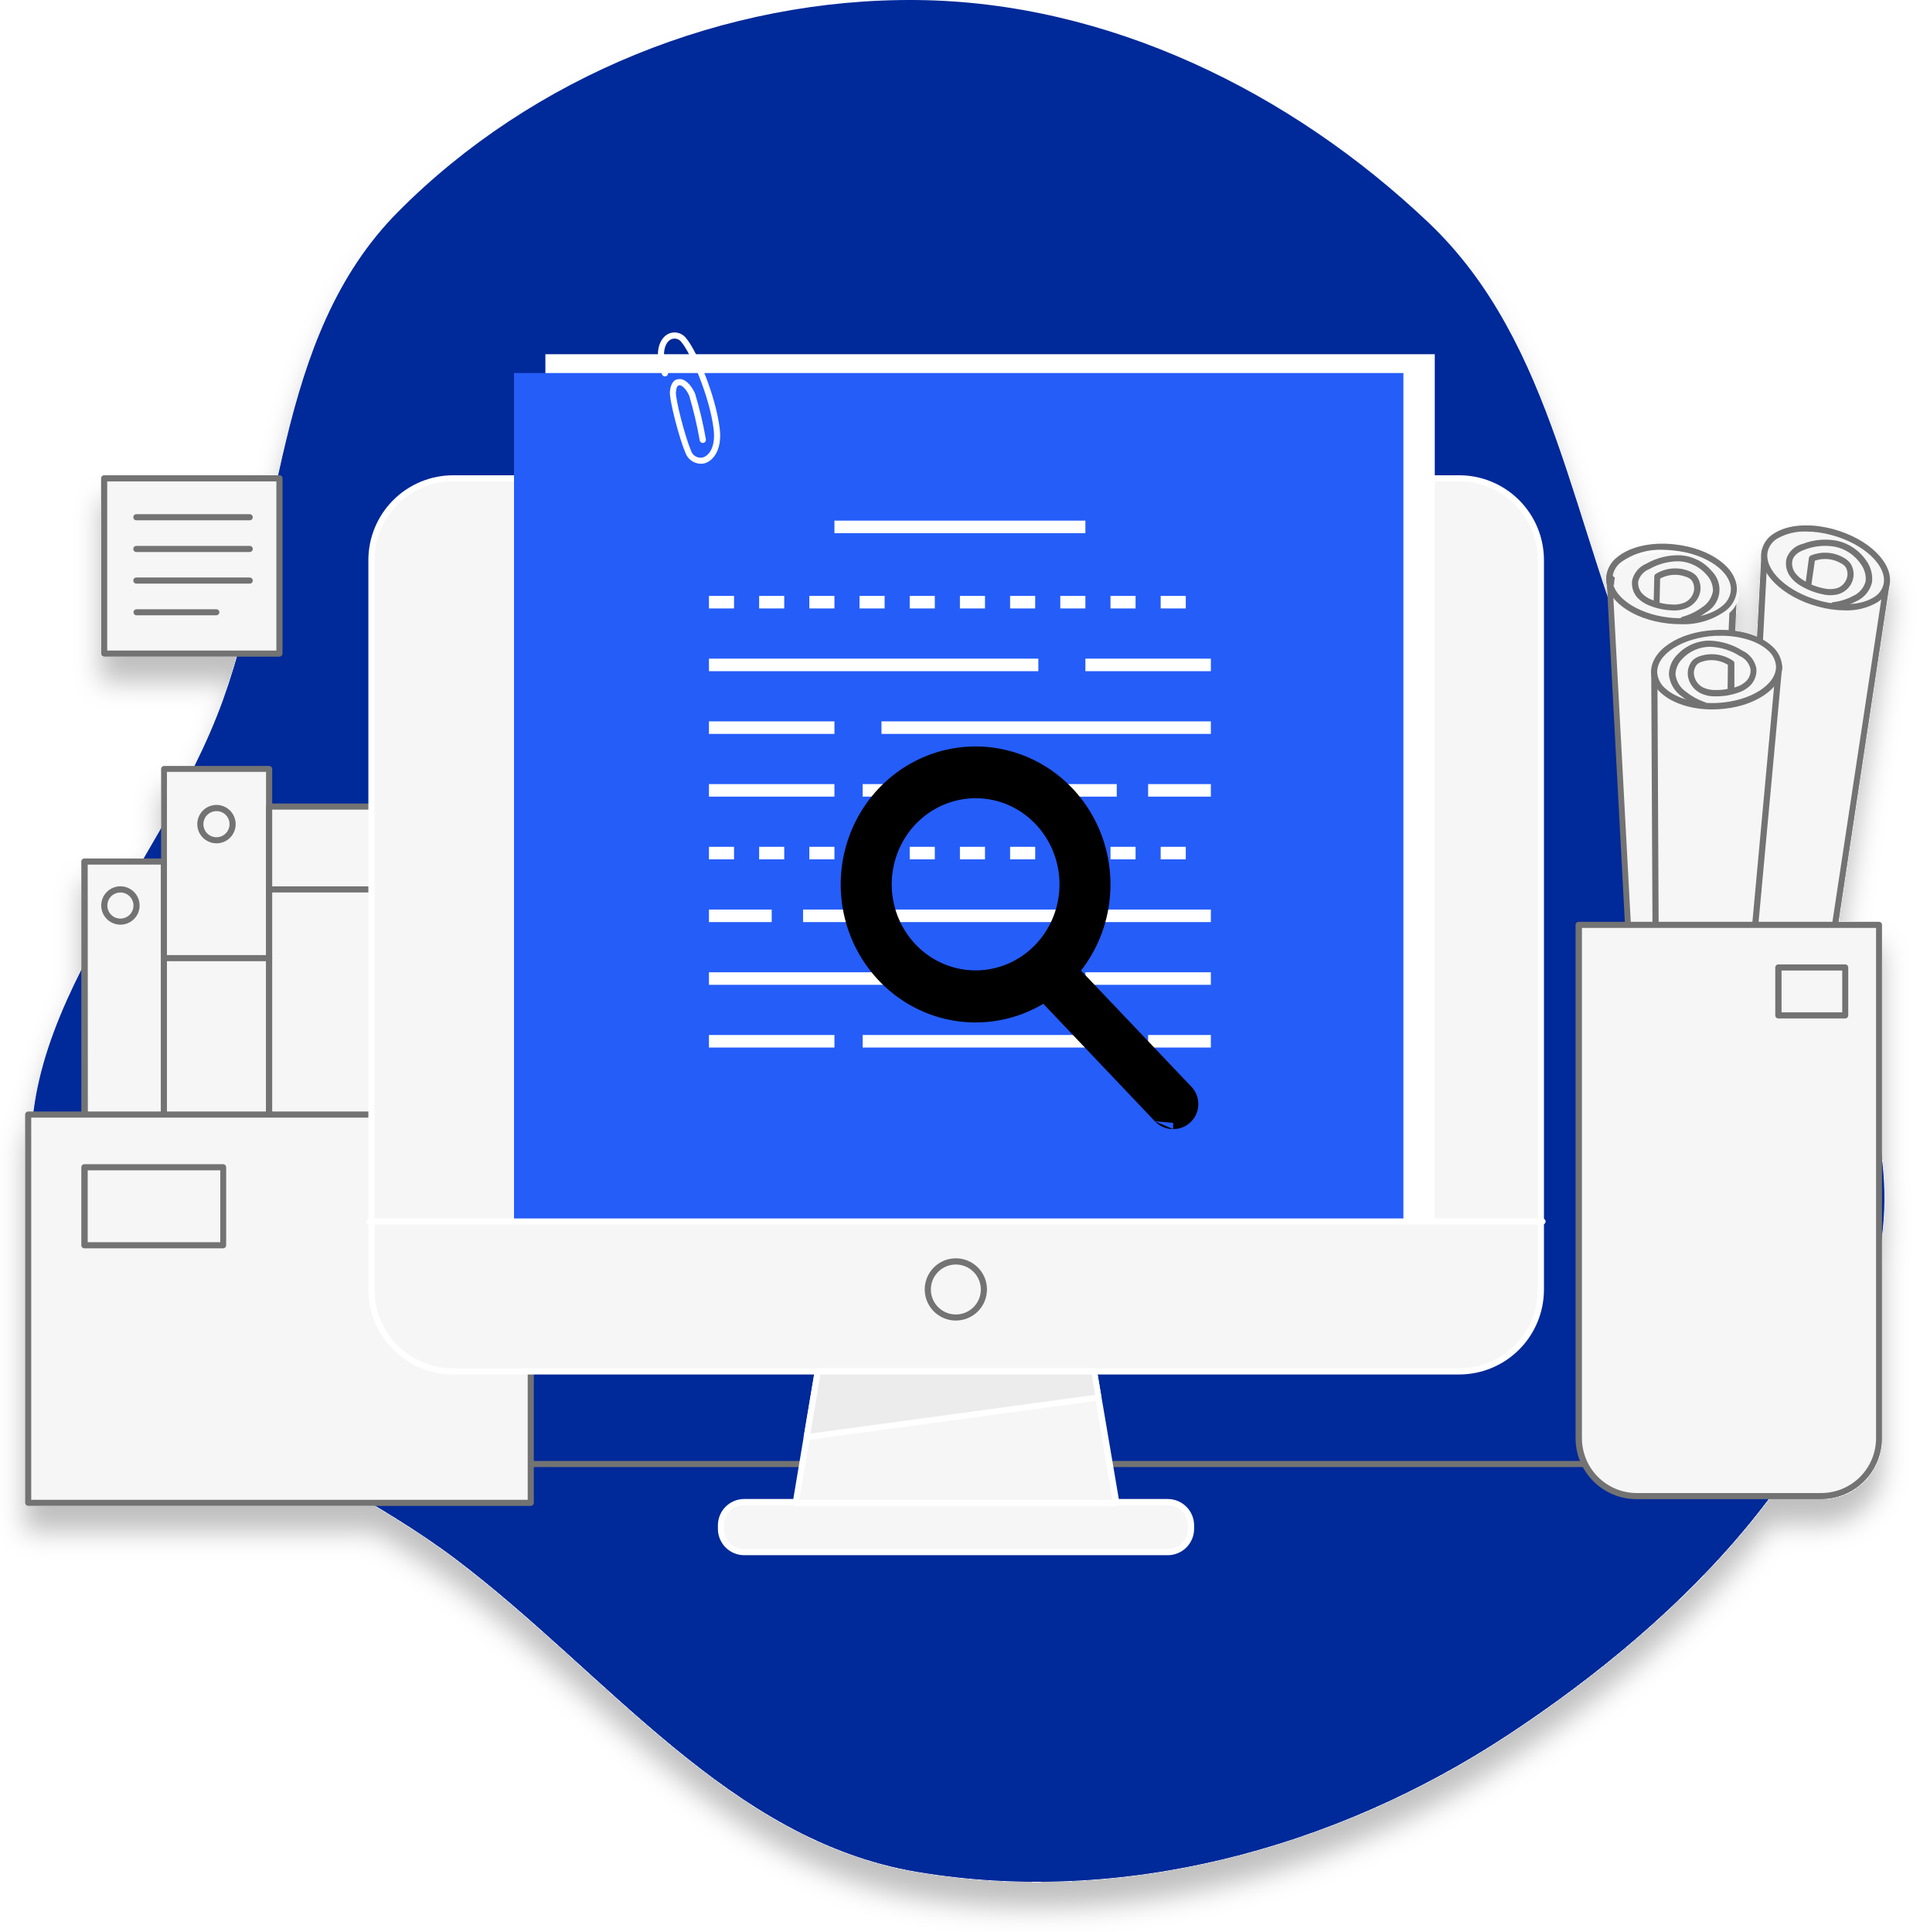
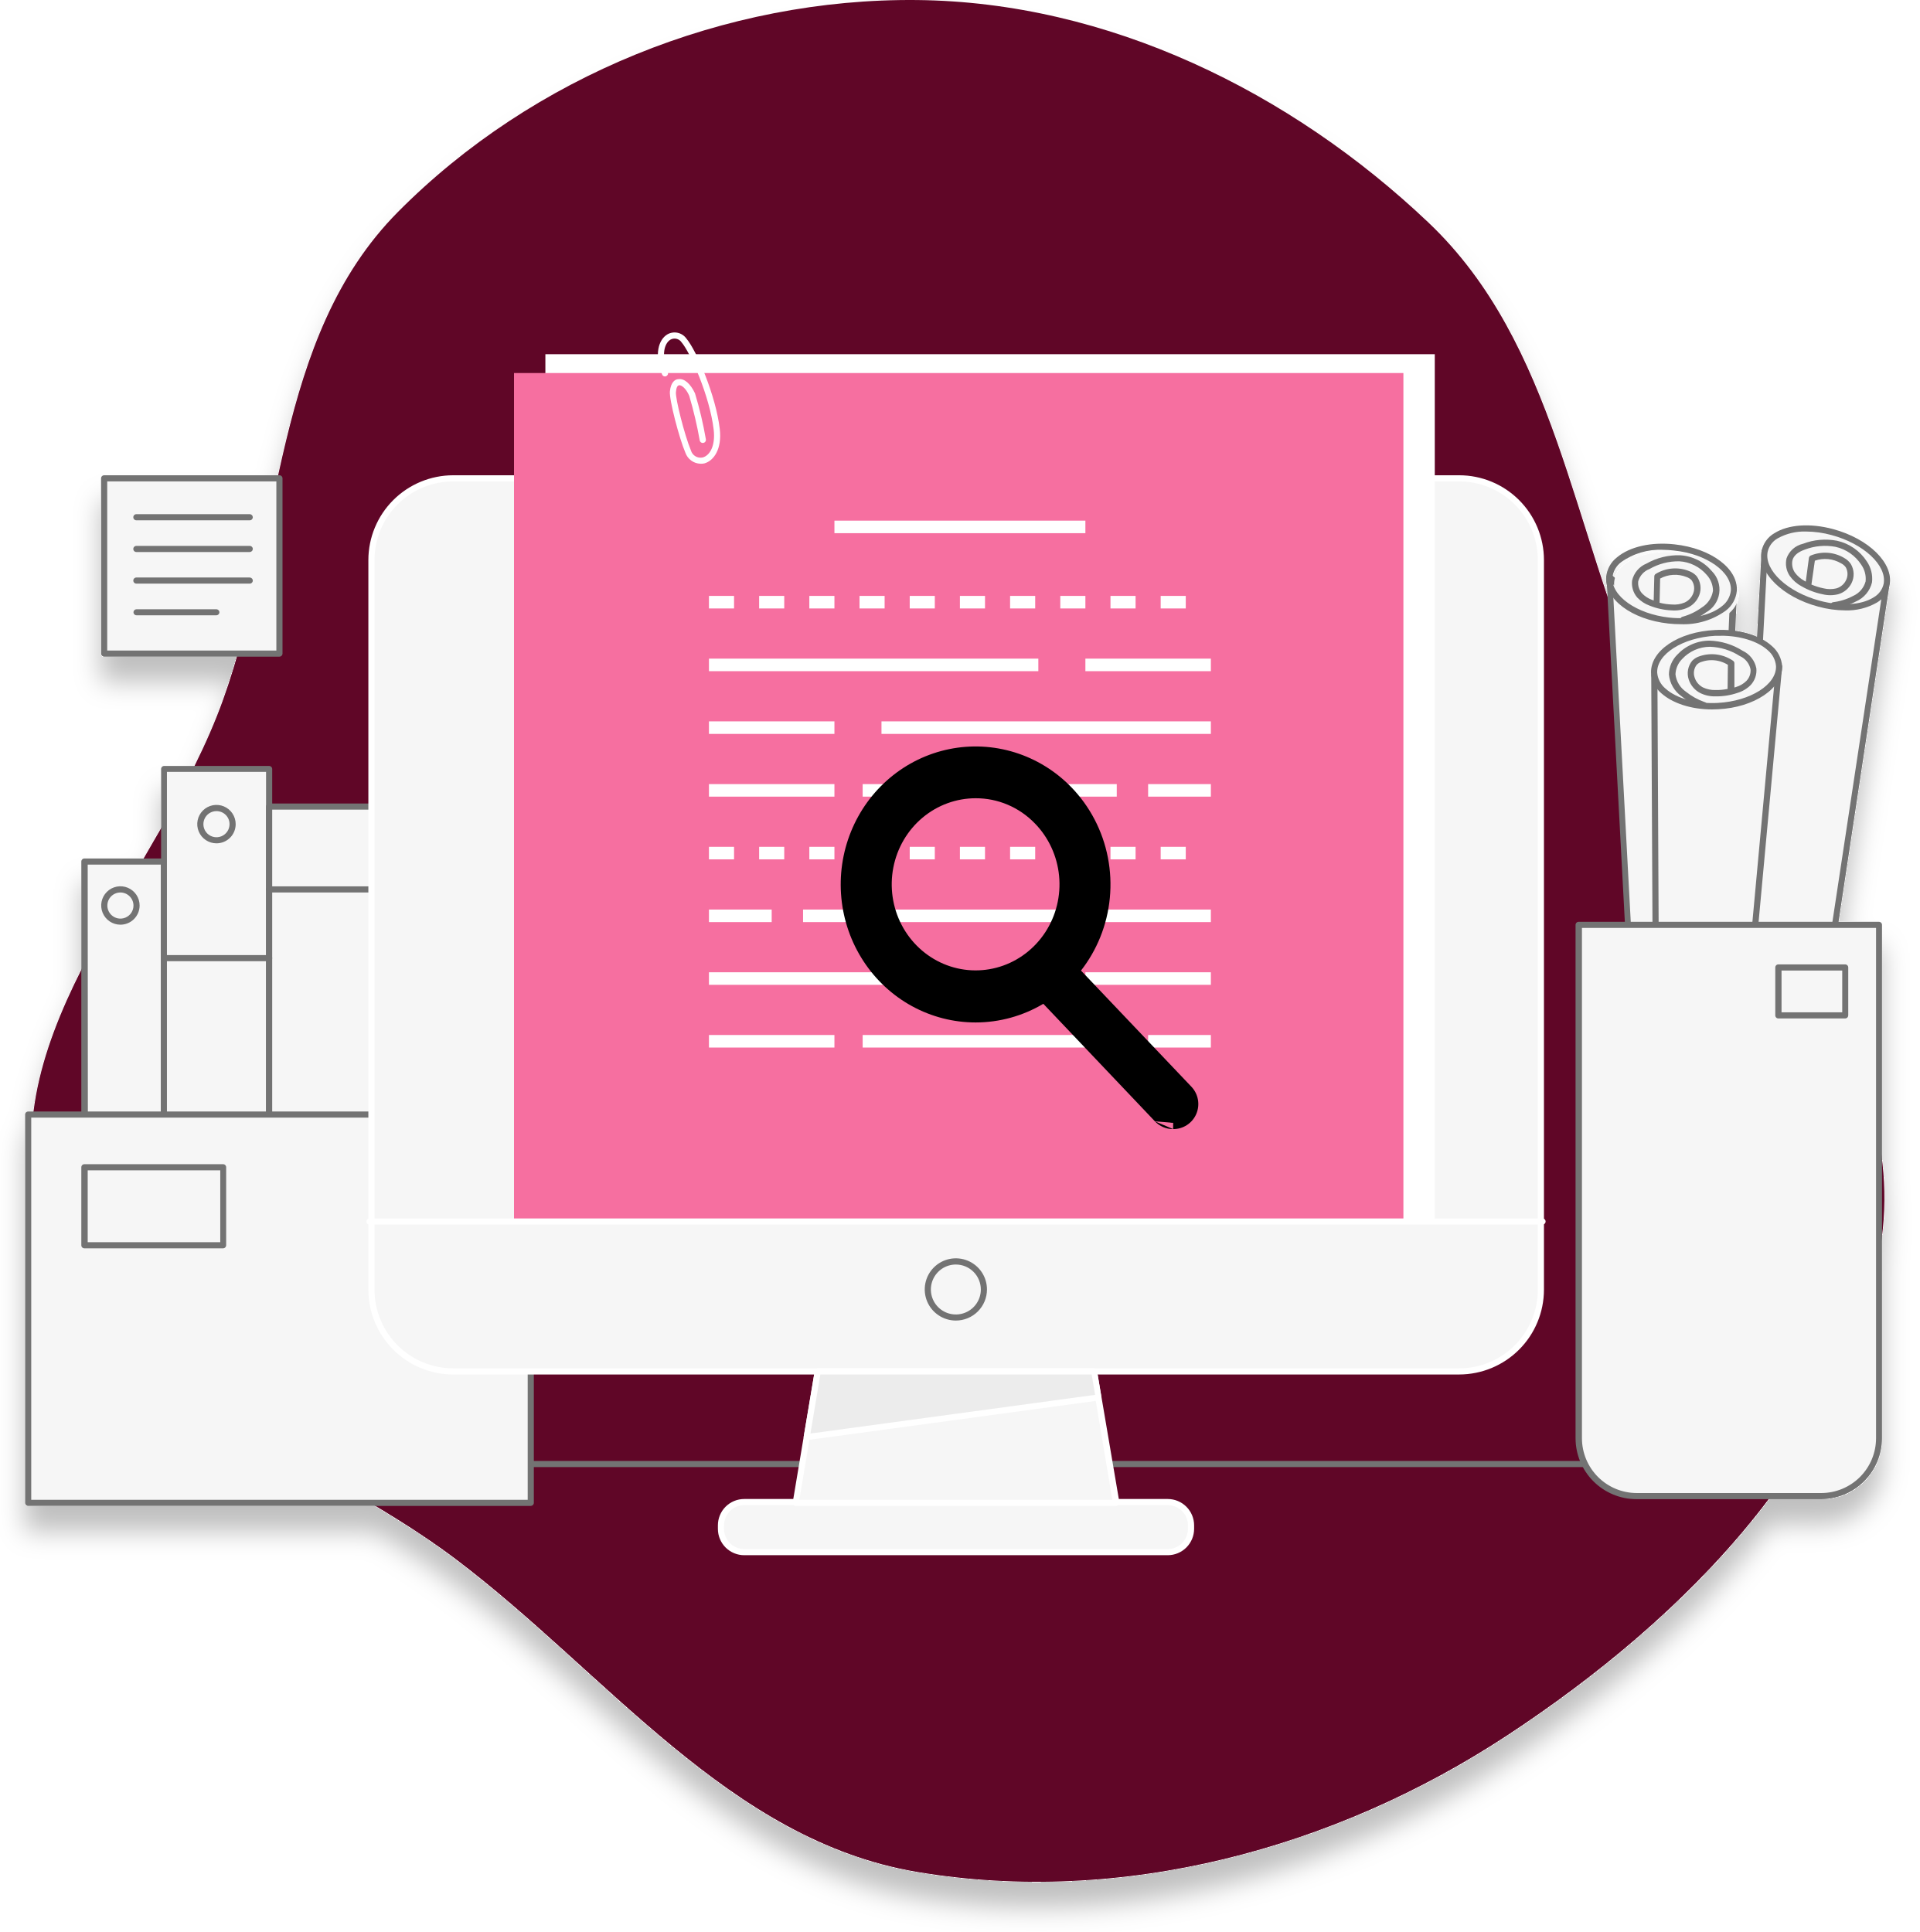
<svg xmlns="http://www.w3.org/2000/svg" width="306" height="308" viewBox="0 0 306 308" fill="none">
  <rect width="306" height="308" fill="#CACACA" />
  <g id="Illustration">
    <rect width="2438" height="5632" transform="translate(-497 -3876)" fill="white" />
    <g id="Frame 888">
      <g id="Frame 880">
        <rect x="-12.5" y="-363.5" width="331" height="995" stroke="#ECECEC" />
        <g id="search-flatline">
          <rect x="-12.5" y="-331.5" width="331" height="963" rx="4.5" stroke="#9747FF" stroke-dasharray="10 5" />
          <g id="Theme=Dark" filter="url(#filter0_d_4579_5411)">
            <g id="#111_report_analysis_flatline">
-               <path id="Vector" fill-rule="evenodd" clip-rule="evenodd" d="M146.178 0.006C176.565 0.32 205.681 14.585 227.696 35.493C248.012 54.788 250.522 84.374 261.934 109.942C275.209 139.682 304.146 165.064 299.94 197.35C295.56 230.972 268.583 258.023 240.214 276.671C212.668 294.779 178.705 303.886 146.178 298.427C116.211 293.397 96.849 266.845 72.617 248.542C49.013 230.713 14.092 221.348 6.368 192.825C-1.339 164.364 25.577 139.357 35.535 111.6C45.072 85.017 43.524 53.863 63.423 33.793C84.913 12.118 115.629 -0.31 146.178 0.006Z" fill="#002999" />
+               <path id="Vector" fill-rule="evenodd" clip-rule="evenodd" d="M146.178 0.006C176.565 0.32 205.681 14.585 227.696 35.493C248.012 54.788 250.522 84.374 261.934 109.942C275.209 139.682 304.146 165.064 299.94 197.35C295.56 230.972 268.583 258.023 240.214 276.671C212.668 294.779 178.705 303.886 146.178 298.427C116.211 293.397 96.849 266.845 72.617 248.542C49.013 230.713 14.092 221.348 6.368 192.825C-1.339 164.364 25.577 139.357 35.535 111.6C45.072 85.017 43.524 53.863 63.423 33.793C84.913 12.118 115.629 -0.31 146.178 0.006Z" fill="#600627" />
              <path id="Vector_2" d="M273.365 163.165L276.299 94.559C276.299 94.559 264.14 99.147 256.49 92.016L260.628 169.191L273.365 163.165Z" fill="#F6F6F6" />
              <path id="Vector_3" d="M260.657 169.66C260.57 169.663 260.485 169.639 260.412 169.592C260.341 169.553 260.282 169.497 260.239 169.428C260.196 169.36 260.171 169.281 260.168 169.201L256.059 92.025C256.054 91.928 256.078 91.831 256.129 91.747C256.179 91.663 256.254 91.597 256.343 91.556C256.431 91.514 256.529 91.5 256.626 91.516C256.722 91.532 256.811 91.576 256.881 91.644C264.218 98.492 276.065 94.119 276.182 94.08C276.257 94.05 276.339 94.04 276.419 94.05C276.5 94.06 276.576 94.091 276.642 94.139C276.707 94.187 276.76 94.251 276.796 94.324C276.831 94.397 276.849 94.478 276.847 94.559L273.912 163.165C273.908 163.254 273.879 163.341 273.829 163.415C273.779 163.489 273.71 163.548 273.629 163.585L260.911 169.612C260.834 169.655 260.745 169.672 260.657 169.66ZM257.037 93.121L261.078 168.447L272.817 162.862L275.751 95.264C273.188 96.066 263.885 98.482 257.037 93.121Z" fill="#737373" />
              <path id="Vector_4" d="M277.077 95.236C277.496 92.042 273.409 88.872 267.948 88.155C262.487 87.438 257.72 89.445 257.3 92.639C256.881 95.832 260.968 99.002 266.429 99.719C271.89 100.436 276.657 98.429 277.077 95.236Z" fill="#F6F6F6" />
              <path id="Vector_5" d="M267.876 99.509C267.223 99.513 266.569 99.477 265.92 99.402C260.05 98.766 255.736 95.489 256 91.967C256.062 91.353 256.249 90.758 256.55 90.22C256.852 89.681 257.261 89.21 257.751 88.836C259.796 87.134 263.21 86.371 266.908 86.782C272.778 87.418 277.092 90.695 276.828 94.217C276.766 94.831 276.579 95.425 276.277 95.964C275.976 96.503 275.567 96.973 275.076 97.347C272.989 98.859 270.452 99.621 267.876 99.509ZM265.059 87.653C262.685 87.543 260.343 88.232 258.407 89.609C258.018 89.899 257.693 90.265 257.452 90.686C257.211 91.107 257.06 91.573 257.008 92.055C256.783 94.99 260.843 97.876 266.057 98.453C269.442 98.824 272.67 98.12 274.48 96.623C274.867 96.33 275.191 95.962 275.432 95.54C275.672 95.117 275.824 94.651 275.879 94.168C276.104 91.233 272.044 88.298 266.83 87.77C266.242 87.697 265.651 87.658 265.059 87.653Z" fill="#737373" />
              <path id="Vector_6" d="M268.375 99.284C268.246 99.302 268.114 99.268 268.009 99.189C267.905 99.11 267.836 98.993 267.818 98.863C267.799 98.734 267.834 98.602 267.912 98.497C267.991 98.393 268.109 98.324 268.238 98.306C269.325 98 270.349 97.503 271.261 96.838C271.731 96.549 272.133 96.162 272.439 95.702C272.744 95.243 272.947 94.723 273.032 94.177C273.029 93.25 272.68 92.357 272.054 91.673C271.51 91.03 270.841 90.504 270.087 90.127C269.334 89.75 268.512 89.531 267.671 89.482C266.001 89.455 264.354 89.881 262.907 90.714C262.476 90.877 262.089 91.139 261.778 91.479C261.467 91.819 261.24 92.227 261.117 92.671C261.076 93.011 261.108 93.355 261.209 93.682C261.31 94.009 261.478 94.311 261.703 94.569C262.158 95.053 262.721 95.422 263.347 95.645L263.582 95.733L263.68 91.888C263.681 91.807 263.703 91.727 263.744 91.657C263.785 91.586 263.844 91.528 263.914 91.487C264.703 91.006 265.592 90.714 266.512 90.636C267.433 90.558 268.359 90.695 269.217 91.037C269.671 91.204 270.08 91.475 270.41 91.83C270.731 92.258 270.94 92.76 271.017 93.29C271.094 93.82 271.037 94.36 270.85 94.862C270.68 95.319 270.419 95.737 270.083 96.09C269.747 96.443 269.342 96.725 268.894 96.916C268.12 97.246 267.276 97.38 266.438 97.308C265.24 97.257 264.059 97.002 262.946 96.555C262.186 96.282 261.502 95.832 260.95 95.244C260.637 94.877 260.404 94.45 260.264 93.988C260.124 93.527 260.081 93.042 260.138 92.563C260.273 91.958 260.553 91.394 260.953 90.92C261.353 90.447 261.863 90.077 262.437 89.844C264.069 88.919 265.924 88.462 267.798 88.523C268.772 88.579 269.723 88.834 270.595 89.271C271.466 89.709 272.239 90.32 272.865 91.067C273.32 91.525 273.661 92.084 273.862 92.698C274.064 93.312 274.119 93.964 274.024 94.603C273.929 95.242 273.686 95.85 273.315 96.379C272.945 96.908 272.456 97.343 271.887 97.65C270.884 98.383 269.757 98.93 268.561 99.264L268.375 99.284ZM264.521 96.085C265.161 96.252 265.817 96.347 266.477 96.369C267.164 96.431 267.855 96.327 268.493 96.065C268.814 95.922 269.103 95.716 269.344 95.459C269.584 95.202 269.77 94.899 269.892 94.569C270.019 94.229 270.062 93.864 270.016 93.504C269.97 93.144 269.837 92.801 269.627 92.505C269.404 92.267 269.125 92.088 268.815 91.986C268.139 91.718 267.412 91.6 266.685 91.642C265.958 91.685 265.25 91.885 264.609 92.231L264.521 96.085Z" fill="#737373" />
              <path id="Vector_7" d="M290.416 161.071L300.638 93.493C300.638 93.493 288.097 96.164 281.259 87.917L277.18 165.121L290.416 161.071Z" fill="#F6F6F6" />
              <path id="Vector_8" d="M277.18 165.581C277.07 165.579 276.963 165.542 276.877 165.473C276.814 165.426 276.764 165.363 276.731 165.292C276.699 165.22 276.685 165.141 276.691 165.062L280.77 87.887C280.776 87.789 280.811 87.695 280.87 87.617C280.929 87.539 281.01 87.48 281.103 87.447C281.198 87.418 281.299 87.417 281.395 87.445C281.491 87.472 281.576 87.528 281.641 87.604C288.205 95.528 300.414 93.043 300.531 93.013C300.608 92.995 300.689 92.996 300.766 93.016C300.843 93.037 300.913 93.076 300.971 93.131C301.028 93.186 301.071 93.254 301.096 93.328C301.122 93.403 301.129 93.483 301.118 93.561L290.905 161.149C290.89 161.24 290.85 161.325 290.79 161.394C290.729 161.463 290.65 161.514 290.562 161.541L277.317 165.561L277.18 165.581ZM281.69 89.12L277.698 164.446L289.985 160.719L300.081 94.09C297.41 94.481 287.784 95.4 281.69 89.12Z" fill="#737373" />
              <path id="Vector_9" d="M300.624 93.546C301.575 90.498 298.034 86.682 292.717 85.024C287.399 83.366 282.318 84.492 281.367 87.541C280.416 90.589 283.957 94.404 289.274 96.063C294.592 97.721 299.673 96.594 300.624 93.546Z" fill="#F6F6F6" />
              <path id="Vector_10" d="M294.094 97.308C292.646 97.298 291.205 97.097 289.809 96.711C284.106 95.185 280.144 91.272 280.78 87.829C280.9 87.239 281.144 86.682 281.497 86.194C281.849 85.707 282.302 85.3 282.824 85.001C285.025 83.612 288.518 83.368 292.167 84.346C297.87 85.882 301.832 89.785 301.196 93.238C301.072 93.826 300.825 94.382 300.473 94.868C300.121 95.355 299.671 95.763 299.152 96.066C297.613 96.939 295.862 97.37 294.094 97.308ZM287.892 84.737C286.305 84.678 284.732 85.054 283.343 85.823C282.936 86.052 282.582 86.365 282.306 86.741C282.029 87.117 281.836 87.548 281.738 88.005C281.2 90.939 284.937 94.393 290.064 95.772C293.399 96.672 296.686 96.467 298.633 95.234C299.039 95.006 299.392 94.695 299.669 94.32C299.945 93.946 300.139 93.517 300.237 93.062C300.775 90.127 297.039 86.665 291.912 85.295C290.602 84.935 289.251 84.747 287.892 84.737Z" fill="#737373" />
              <path id="Vector_11" d="M292.255 96.975C292.135 96.974 292.02 96.93 291.93 96.851C291.84 96.772 291.782 96.663 291.766 96.545C291.752 96.415 291.789 96.286 291.869 96.183C291.95 96.081 292.067 96.014 292.196 95.997C293.294 95.869 294.359 95.537 295.336 95.019C295.828 94.807 296.266 94.487 296.617 94.082C296.967 93.677 297.222 93.198 297.361 92.681C297.457 91.742 297.21 90.801 296.667 90.03C295.724 88.572 294.244 87.545 292.548 87.173C290.907 86.868 289.214 87.023 287.657 87.623C286.532 88.014 285.886 88.601 285.7 89.316C285.629 89.65 285.627 89.996 285.692 90.332C285.758 90.669 285.89 90.988 286.082 91.272C286.487 91.822 287.008 92.276 287.608 92.602L287.823 92.72L288.322 88.954C288.332 88.868 288.365 88.787 288.416 88.719C288.468 88.65 288.537 88.596 288.616 88.562C289.468 88.21 290.39 88.061 291.31 88.125C292.23 88.19 293.123 88.466 293.918 88.934C294.353 89.168 294.726 89.504 295.004 89.912C295.276 90.373 295.429 90.894 295.448 91.43C295.467 91.964 295.351 92.496 295.111 92.974C294.897 93.4 294.597 93.776 294.23 94.079C293.863 94.382 293.437 94.605 292.979 94.735C292.163 94.938 291.31 94.938 290.494 94.735C289.305 94.496 288.164 94.06 287.119 93.444C286.383 93.051 285.75 92.492 285.27 91.81C284.997 91.407 284.811 90.953 284.721 90.475C284.632 89.997 284.642 89.506 284.751 89.032C284.953 88.453 285.299 87.934 285.755 87.525C286.212 87.117 286.766 86.83 287.363 86.694C289.095 86.026 290.979 85.857 292.803 86.205C294.753 86.637 296.457 87.817 297.547 89.492C298.221 90.469 298.517 91.658 298.379 92.837C298.221 93.507 297.909 94.131 297.467 94.659C297.025 95.188 296.467 95.606 295.835 95.88C294.753 96.452 293.577 96.823 292.362 96.975H292.255ZM288.723 93.189C289.353 93.457 290.009 93.661 290.68 93.796C291.348 93.958 292.046 93.958 292.714 93.796C293.035 93.701 293.333 93.542 293.591 93.329C293.848 93.115 294.059 92.851 294.211 92.553C294.383 92.231 294.473 91.872 294.473 91.507C294.473 91.142 294.383 90.782 294.211 90.46C294.018 90.179 293.755 89.953 293.448 89.805C292.824 89.436 292.127 89.207 291.406 89.135C290.685 89.062 289.956 89.147 289.271 89.384L288.723 93.189Z" fill="#737373" />
              <path id="Vector_12" d="M264.022 176.322L263.68 107.628C263.68 107.628 275.644 112.882 283.568 106.19L276.485 183.052L264.022 176.322Z" fill="#F6F6F6" />
              <path id="Vector_13" d="M276.485 183.542C276.403 183.543 276.322 183.523 276.25 183.483L263.787 176.753C263.71 176.713 263.646 176.652 263.601 176.578C263.556 176.504 263.532 176.419 263.533 176.332L263.191 107.629C263.191 107.547 263.211 107.466 263.251 107.394C263.29 107.323 263.347 107.262 263.416 107.218C263.488 107.179 263.568 107.159 263.65 107.159C263.732 107.159 263.813 107.179 263.885 107.218C263.993 107.218 275.624 112.275 283.245 105.858C283.321 105.797 283.413 105.758 283.51 105.748C283.607 105.738 283.705 105.755 283.793 105.799C283.877 105.847 283.947 105.917 283.993 106.001C284.04 106.086 284.062 106.182 284.057 106.279L276.964 183.141C276.959 183.222 276.933 183.301 276.888 183.369C276.844 183.438 276.782 183.494 276.71 183.532C276.637 183.554 276.56 183.558 276.485 183.542ZM264.511 176.038L276.064 182.28L282.971 107.276C276.006 112.295 266.82 109.36 264.179 108.382L264.511 176.038Z" fill="#737373" />
              <path id="Vector_14" d="M273.986 112.561C279.48 112.215 283.77 109.32 283.566 106.095C283.363 102.871 278.744 100.538 273.249 100.885C267.755 101.231 263.465 104.126 263.669 107.351C263.872 110.575 268.491 112.908 273.986 112.561Z" fill="#F6F6F6" />
              <path id="Vector_15" d="M272.885 113.097C269.569 113.097 266.595 112.119 264.795 110.515C264.318 110.115 263.928 109.623 263.647 109.068C263.366 108.513 263.201 107.907 263.161 107.286C263.034 103.745 267.515 100.712 273.365 100.439C277.062 100.233 280.447 101.192 282.423 102.992C282.898 103.393 283.288 103.885 283.569 104.44C283.849 104.994 284.015 105.6 284.057 106.22C284.184 109.703 279.606 112.794 273.854 113.068C273.534 113.087 273.211 113.097 272.885 113.097ZM274.304 101.358H273.413C268.19 101.642 264.032 104.293 264.14 107.228C264.179 107.716 264.315 108.191 264.54 108.626C264.765 109.061 265.075 109.447 265.45 109.761C267.211 111.366 270.41 112.246 273.795 112.06C279.029 111.777 283.186 109.126 283.079 106.191C283.039 105.702 282.902 105.225 282.675 104.79C282.448 104.355 282.136 103.97 281.758 103.657C280.163 102.209 277.356 101.348 274.304 101.348V101.358Z" fill="#737373" />
              <path id="Vector_16" d="M271.467 112.813C271.415 112.822 271.362 112.822 271.31 112.813C270.129 112.41 269.026 111.804 268.053 111.023C267.476 110.625 266.993 110.105 266.64 109.5C266.287 108.894 266.071 108.219 266.008 107.521C266.024 106.347 266.494 105.225 267.319 104.39C267.978 103.678 268.777 103.11 269.665 102.721C270.554 102.332 271.514 102.131 272.484 102.13C274.354 102.187 276.175 102.744 277.757 103.745C278.321 104.008 278.813 104.401 279.195 104.893C279.576 105.385 279.834 105.96 279.948 106.572C279.992 107.054 279.932 107.539 279.773 107.996C279.615 108.453 279.361 108.871 279.029 109.223C278.449 109.798 277.737 110.221 276.955 110.455C275.825 110.843 274.637 111.032 273.443 111.013C272.597 111.04 271.757 110.858 270.997 110.485C270.128 110.036 269.471 109.263 269.168 108.333C268.999 107.826 268.962 107.284 269.06 106.759C269.157 106.234 269.386 105.742 269.725 105.329C270.069 104.987 270.493 104.734 270.958 104.596C271.835 104.306 272.767 104.222 273.681 104.351C274.596 104.48 275.468 104.818 276.231 105.339C276.298 105.384 276.353 105.446 276.39 105.517C276.428 105.589 276.447 105.669 276.446 105.75V109.604L276.691 109.526C277.321 109.345 277.897 109.009 278.363 108.548C278.599 108.302 278.779 108.01 278.892 107.689C279.005 107.369 279.048 107.028 279.019 106.689C278.919 106.228 278.712 105.798 278.415 105.432C278.117 105.067 277.738 104.777 277.307 104.586C275.887 103.675 274.248 103.165 272.562 103.109C271.726 103.11 270.898 103.285 270.132 103.621C269.366 103.958 268.678 104.45 268.111 105.065C267.463 105.718 267.085 106.591 267.055 107.511C267.12 108.065 267.303 108.599 267.592 109.076C267.88 109.553 268.267 109.964 268.728 110.279C269.607 110.985 270.599 111.537 271.662 111.913C271.792 111.934 271.908 112.005 271.985 112.112C272.062 112.218 272.094 112.351 272.073 112.48C272.052 112.61 271.981 112.726 271.875 112.803C271.768 112.88 271.636 112.912 271.506 112.891L271.467 112.813ZM272.826 105.241C272.297 105.239 271.772 105.325 271.271 105.496C270.956 105.578 270.669 105.743 270.44 105.975C270.219 106.26 270.073 106.595 270.015 106.95C269.957 107.305 269.989 107.67 270.107 108.01C270.215 108.349 270.389 108.664 270.619 108.936C270.849 109.207 271.131 109.431 271.447 109.595C272.059 109.881 272.728 110.022 273.404 110.005C274.06 110.02 274.717 109.961 275.36 109.829L275.409 105.985C274.632 105.506 273.739 105.249 272.826 105.241Z" fill="#737373" />
              <path id="Vector_17" d="M285.162 233.883H5.272C5.142 233.883 5.018 233.832 4.926 233.74C4.834 233.648 4.783 233.524 4.783 233.394C4.783 233.264 4.834 233.14 4.926 233.048C5.018 232.956 5.142 232.905 5.272 232.905H285.162C285.292 232.905 285.416 232.956 285.508 233.048C285.6 233.14 285.651 233.264 285.651 233.394C285.651 233.524 285.6 233.648 285.508 233.74C285.416 233.832 285.292 233.883 285.162 233.883Z" fill="#737373" />
              <path id="Vector_18" d="M251.618 147.444H299.484V229.295C299.479 231.731 298.51 234.065 296.789 235.788C295.067 237.511 292.734 238.483 290.298 238.491H260.843C258.399 238.491 256.055 237.52 254.327 235.792C252.598 234.063 251.628 231.72 251.628 229.275V147.444H251.618Z" fill="#F6F6F6" />
              <path id="Vector_19" d="M290.298 238.999H260.843C258.267 238.997 255.798 237.972 253.977 236.151C252.155 234.33 251.131 231.861 251.129 229.285V147.444C251.129 147.314 251.18 147.19 251.272 147.098C251.364 147.006 251.488 146.955 251.618 146.955H299.484C299.614 146.955 299.738 147.006 299.83 147.098C299.922 147.19 299.973 147.314 299.973 147.444V229.285C299.971 231.854 298.952 234.317 297.139 236.137C295.326 237.958 292.867 238.986 290.298 238.999ZM252.146 147.933V229.285C252.149 231.601 253.07 233.822 254.708 235.459C256.345 237.097 258.566 238.018 260.882 238.021H290.298C292.613 238.016 294.831 237.093 296.466 235.456C298.102 233.819 299.022 231.6 299.024 229.285V147.933H252.146Z" fill="#737373" />
              <path id="Vector_20" d="M26.119 137.348H13.489V212.009H26.119V137.348Z" fill="#F6F6F6" />
              <path id="Vector_21" d="M26.167 212.498H13.45C13.32 212.498 13.196 212.447 13.104 212.355C13.012 212.263 12.961 212.139 12.961 212.009V137.348C12.961 137.218 13.012 137.094 13.104 137.002C13.196 136.91 13.32 136.859 13.45 136.859H26.167C26.297 136.859 26.421 136.91 26.513 137.002C26.605 137.094 26.656 137.218 26.656 137.348V212.009C26.656 212.139 26.605 212.263 26.513 212.355C26.421 212.447 26.297 212.498 26.167 212.498ZM14.027 211.52H25.629V137.837H13.978L14.027 211.52Z" fill="#737373" />
              <path id="Vector_22" d="M42.896 122.596H26.119V197.257H42.896V122.596Z" fill="#F6F6F6" />
              <path id="Vector_23" d="M42.896 197.756H26.167C26.038 197.756 25.913 197.704 25.822 197.613C25.73 197.521 25.678 197.397 25.678 197.267V122.596C25.678 122.466 25.73 122.342 25.822 122.25C25.913 122.158 26.038 122.107 26.167 122.107H42.896C43.025 122.107 43.15 122.158 43.242 122.25C43.333 122.342 43.385 122.466 43.385 122.596V197.267C43.385 197.397 43.333 197.521 43.242 197.613C43.15 197.704 43.025 197.756 42.896 197.756ZM26.608 196.778H42.407V123.056H26.608V196.778Z" fill="#737373" />
              <path id="Vector_24" d="M71.872 128.583H42.896V203.244H71.872V128.583Z" fill="#F6F6F6" />
              <path id="Vector_25" d="M71.872 203.733H42.896C42.766 203.733 42.642 203.681 42.55 203.59C42.458 203.498 42.407 203.374 42.407 203.244V128.583C42.407 128.453 42.458 128.329 42.55 128.237C42.642 128.145 42.766 128.094 42.896 128.094H71.872C72.001 128.094 72.126 128.145 72.218 128.237C72.309 128.329 72.361 128.453 72.361 128.583V203.273C72.353 203.398 72.299 203.515 72.208 203.6C72.117 203.686 71.997 203.733 71.872 203.733ZM43.385 202.755H71.383V129.072H43.385V202.755Z" fill="#737373" />
              <path id="Vector_26" d="M84.599 177.682H4.489V239.587H84.599V177.682Z" fill="#F6F6F6" />
              <path id="Vector_27" d="M84.599 240.076H4.489C4.359 240.076 4.235 240.024 4.143 239.932C4.052 239.841 4 239.716 4 239.586V177.682C4 177.552 4.052 177.428 4.143 177.336C4.235 177.244 4.359 177.193 4.489 177.193H84.599C84.728 177.195 84.851 177.248 84.942 177.339C85.033 177.43 85.086 177.553 85.088 177.682V239.586C85.086 239.715 85.033 239.838 84.942 239.93C84.851 240.021 84.728 240.073 84.599 240.076ZM4.978 239.097H84.11V178.171H4.978V239.097Z" fill="#737373" />
              <path id="Vector_28" d="M35.598 199.008H13.45C13.32 199.008 13.196 198.957 13.104 198.865C13.012 198.773 12.961 198.649 12.961 198.519V186.085C12.961 185.956 13.012 185.831 13.104 185.739C13.196 185.648 13.32 185.596 13.45 185.596H35.559C35.688 185.596 35.813 185.648 35.904 185.739C35.996 185.831 36.048 185.956 36.048 186.085V198.519C36.048 198.642 36.002 198.761 35.919 198.852C35.835 198.942 35.721 198.998 35.598 199.008ZM13.978 198.03H35.108V186.574H13.978V198.03Z" fill="#737373" />
              <path id="Vector_29" d="M19.173 147.414C18.567 147.411 17.977 147.227 17.476 146.888C16.975 146.549 16.585 146.069 16.357 145.508C16.128 144.948 16.071 144.332 16.192 143.74C16.313 143.147 16.608 142.603 17.038 142.177C17.468 141.751 18.014 141.462 18.608 141.347C19.202 141.231 19.817 141.294 20.375 141.528C20.933 141.762 21.41 142.156 21.744 142.66C22.079 143.165 22.256 143.757 22.254 144.362C22.253 144.765 22.172 145.164 22.017 145.535C21.861 145.907 21.633 146.244 21.347 146.528C21.061 146.812 20.721 147.036 20.348 147.188C19.975 147.34 19.576 147.417 19.173 147.414ZM19.173 142.279C18.761 142.282 18.36 142.408 18.02 142.639C17.68 142.87 17.416 143.197 17.262 143.578C17.107 143.959 17.068 144.378 17.151 144.781C17.234 145.183 17.434 145.553 17.726 145.842C18.018 146.132 18.389 146.328 18.793 146.407C19.197 146.486 19.614 146.444 19.994 146.285C20.374 146.127 20.698 145.86 20.926 145.518C21.154 145.176 21.276 144.773 21.276 144.362C21.275 144.087 21.219 143.815 21.113 143.562C21.006 143.308 20.851 143.078 20.656 142.885C20.461 142.691 20.229 142.538 19.975 142.434C19.72 142.33 19.448 142.277 19.173 142.279Z" fill="#737373" />
              <path id="Vector_30" d="M34.502 134.443C33.896 134.443 33.304 134.263 32.8 133.926C32.296 133.589 31.904 133.11 31.672 132.55C31.441 131.99 31.381 131.374 31.5 130.78C31.619 130.186 31.911 129.64 32.341 129.212C32.77 128.784 33.316 128.494 33.911 128.376C34.505 128.259 35.121 128.321 35.681 128.555C36.24 128.788 36.718 129.182 37.053 129.687C37.388 130.192 37.566 130.785 37.564 131.391C37.564 131.792 37.485 132.19 37.331 132.561C37.177 132.932 36.951 133.269 36.667 133.552C36.382 133.836 36.045 134.06 35.673 134.213C35.302 134.366 34.904 134.444 34.502 134.443ZM34.502 129.307C34.09 129.307 33.687 129.429 33.345 129.658C33.002 129.887 32.735 130.212 32.577 130.593C32.419 130.974 32.378 131.393 32.459 131.797C32.539 132.201 32.737 132.573 33.029 132.864C33.32 133.155 33.691 133.354 34.096 133.434C34.5 133.515 34.919 133.473 35.3 133.316C35.68 133.158 36.006 132.891 36.235 132.548C36.464 132.206 36.586 131.803 36.586 131.391C36.587 131.117 36.534 130.845 36.43 130.592C36.326 130.338 36.172 130.108 35.978 129.914C35.785 129.721 35.555 129.567 35.301 129.463C35.048 129.359 34.776 129.306 34.502 129.307Z" fill="#737373" />
              <path id="Vector_31" d="M64.799 142.279H42.896C42.766 142.279 42.642 142.227 42.55 142.135C42.458 142.044 42.407 141.919 42.407 141.789C42.407 141.66 42.458 141.535 42.55 141.444C42.642 141.352 42.766 141.3 42.896 141.3H64.799C64.929 141.3 65.053 141.352 65.145 141.444C65.237 141.535 65.288 141.66 65.288 141.789C65.288 141.919 65.237 142.044 65.145 142.135C65.053 142.227 64.929 142.279 64.799 142.279Z" fill="#737373" />
              <path id="Vector_32" d="M42.896 153.236H26.167C26.038 153.236 25.913 153.184 25.822 153.092C25.73 153.001 25.678 152.876 25.678 152.746C25.678 152.617 25.73 152.492 25.822 152.401C25.913 152.309 26.038 152.257 26.167 152.257H42.896C43.025 152.257 43.15 152.309 43.242 152.401C43.333 152.492 43.385 152.617 43.385 152.746C43.385 152.876 43.333 153.001 43.242 153.092C43.15 153.184 43.025 153.236 42.896 153.236Z" fill="#737373" />
              <path id="Vector_33" d="M232.532 76.256H72.224C65.033 76.256 59.203 82.085 59.203 89.276V205.611C59.203 212.803 65.033 218.632 72.224 218.632H232.532C239.723 218.632 245.553 212.803 245.553 205.611V89.276C245.553 82.085 239.723 76.256 232.532 76.256Z" fill="#F6F6F6" />
              <path id="Vector_34" d="M232.581 219.121H72.224C68.643 219.116 65.209 217.691 62.677 215.158C60.144 212.626 58.719 209.193 58.714 205.611V89.276C58.719 85.695 60.144 82.262 62.677 79.729C65.209 77.197 68.643 75.772 72.224 75.767H232.581C236.163 75.769 239.598 77.193 242.131 79.726C244.664 82.259 246.088 85.694 246.091 89.276V205.611C246.085 209.193 244.66 212.626 242.128 215.158C239.596 217.691 236.162 219.116 232.581 219.121ZM72.224 76.745C68.901 76.748 65.715 78.069 63.366 80.418C61.016 82.768 59.695 85.954 59.693 89.276V205.611C59.698 208.933 61.02 212.118 63.369 214.467C65.718 216.816 68.902 218.138 72.224 218.143H232.581C235.904 218.14 239.09 216.819 241.439 214.47C243.789 212.12 245.11 208.934 245.112 205.611V89.276C245.11 85.954 243.789 82.768 241.439 80.418C239.09 78.069 235.904 76.748 232.581 76.745H72.224Z" fill="white" />
              <path id="Vector_35" d="M228.688 56.469H86.928V195H228.688V56.469Z" fill="white" />
-               <path id="Vector_36" d="M223.688 59.469H81.928V194.528H223.688V59.469Z" fill="#255DF9" />
+               <path id="Vector_36" d="M223.688 59.469H81.928V194.528H223.688V59.469Z" fill="#F66FA0" />
              <path id="Vector 3" d="M113 96H193" stroke="white" stroke-width="2" stroke-dasharray="4 4" />
              <path id="Vector 8" d="M113 136H193" stroke="white" stroke-width="2" stroke-dasharray="4 4" />
              <path id="Vector 4" d="M113 106H153H165.5M193 106H173" stroke="white" stroke-width="2" />
              <path id="Vector 11" d="M133 84H173" stroke="white" stroke-width="2" />
              <path id="Vector 9" d="M113 156H153H165.5M193 156H173" stroke="white" stroke-width="2" />
              <path id="Vector 5" d="M193 116L153 116L140.5 116M113 116L133 116" stroke="white" stroke-width="2" />
              <path id="Vector 6" d="M193 126L183 126M113 126L133 126M137.5 126L153 126L178 126" stroke="white" stroke-width="2" />
              <path id="Vector 10" d="M193 166L183 166M113 166L133 166M137.5 166L153 166H178" stroke="white" stroke-width="2" />
              <path id="Vector 7" d="M113 146H123M193 146H173M168.5 146L153 146L128 146" stroke="white" stroke-width="2" />
              <path id="Union" fill-rule="evenodd" clip-rule="evenodd" d="M155.507 127.258L155.512 127.258C157.261 127.251 158.995 127.6 160.613 128.286C162.231 128.972 163.702 129.982 164.937 131.258L164.941 131.261C167.132 133.503 168.501 136.458 168.807 139.624C169.113 142.79 168.338 145.964 166.616 148.606C164.895 151.247 162.337 153.19 159.381 154.11C156.425 155.029 153.25 154.871 150.395 153.66C147.54 152.449 145.177 150.258 143.715 147.456C142.253 144.654 141.784 141.416 142.39 138.297C142.996 135.177 144.638 132.374 147.031 130.363C149.424 128.353 152.42 127.257 155.507 127.258ZM145.361 160.4C148.482 162.108 151.967 163.001 155.508 163C159.306 162.999 163.027 161.968 166.295 160.026L184.084 178.763L186.444 178.955C186.444 178.955 186.444 178.955 186.444 178.955C186.624 178.987 186.808 179.002 186.992 179L186.983 179.995L184.085 178.764C184.46 179.16 184.912 179.474 185.414 179.687C185.914 179.898 186.451 180.005 186.993 180C187.777 180.005 188.544 179.778 189.199 179.347C189.857 178.915 190.373 178.297 190.681 177.572C190.989 176.847 191.076 176.047 190.932 175.273C190.789 174.5 190.421 173.787 189.875 173.222L172.3 154.729C173.555 153.121 174.59 151.332 175.367 149.41C176.991 145.394 177.415 140.976 176.588 136.715C175.761 132.453 173.718 128.534 170.715 125.456C168.217 122.895 165.138 121.004 161.751 119.95C158.364 118.897 154.775 118.716 151.303 119.423C147.831 120.13 144.585 121.703 141.852 124.001C139.119 126.298 136.984 129.249 135.633 132.59C134.282 135.931 133.757 139.56 134.104 143.157C134.45 146.754 135.657 150.209 137.62 153.217C139.583 156.225 142.241 158.693 145.361 160.4ZM186.993 180L186.983 179.995L186.983 180L186.993 180Z" fill="black" />
              <path id="Vector_37" d="M245.866 195.222H58.89C58.761 195.222 58.636 195.171 58.544 195.079C58.453 194.987 58.401 194.863 58.401 194.733C58.404 194.604 58.456 194.481 58.547 194.39C58.639 194.299 58.761 194.247 58.89 194.244H245.866C245.995 194.244 246.12 194.296 246.212 194.387C246.303 194.479 246.355 194.604 246.355 194.733C246.355 194.863 246.303 194.987 246.212 195.079C246.12 195.171 245.995 195.222 245.866 195.222Z" fill="white" />
              <path id="Vector_38" d="M152.383 210.043C154.852 210.043 156.854 208.041 156.854 205.572C156.854 203.103 154.852 201.102 152.383 201.102C149.914 201.102 147.912 203.103 147.912 205.572C147.912 208.041 149.914 210.043 152.383 210.043Z" fill="#F6F6F6" />
              <path id="Vector_39" d="M152.363 210.522C151.382 210.524 150.421 210.235 149.604 209.69C148.787 209.146 148.15 208.372 147.773 207.465C147.397 206.558 147.298 205.56 147.489 204.597C147.68 203.634 148.152 202.749 148.846 202.055C149.541 201.361 150.425 200.888 151.388 200.697C152.351 200.506 153.349 200.605 154.256 200.982C155.163 201.359 155.937 201.996 156.482 202.813C157.026 203.63 157.315 204.59 157.313 205.572C157.311 206.884 156.788 208.142 155.861 209.069C154.933 209.997 153.675 210.52 152.363 210.522ZM152.363 201.591C151.575 201.589 150.805 201.821 150.149 202.257C149.493 202.693 148.981 203.314 148.678 204.042C148.375 204.769 148.295 205.57 148.447 206.343C148.6 207.116 148.978 207.826 149.535 208.384C150.091 208.942 150.801 209.322 151.573 209.476C152.346 209.631 153.147 209.553 153.875 209.251C154.603 208.95 155.225 208.44 155.663 207.785C156.101 207.13 156.335 206.36 156.335 205.572C156.335 204.518 155.917 203.507 155.172 202.76C154.428 202.014 153.418 201.593 152.363 201.591Z" fill="#737373" />
              <path id="Vector_40" d="M186.123 239.459H118.643C116.589 239.459 114.925 241.123 114.925 243.176V243.734C114.925 245.787 116.589 247.451 118.643 247.451H186.123C188.176 247.451 189.84 245.787 189.84 243.734V243.176C189.84 241.123 188.176 239.459 186.123 239.459Z" fill="#F6F6F6" />
              <path id="Vector_41" d="M186.123 247.931H118.623C117.51 247.931 116.442 247.489 115.655 246.702C114.868 245.915 114.426 244.847 114.426 243.734V243.167C114.426 242.054 114.868 240.986 115.655 240.199C116.442 239.412 117.51 238.97 118.623 238.97H186.123C187.237 238.97 188.305 239.412 189.094 240.199C189.883 240.986 190.327 242.053 190.33 243.167V243.734C190.327 244.848 189.883 245.916 189.094 246.702C188.305 247.489 187.237 247.931 186.123 247.931ZM118.623 239.948C117.769 239.948 116.951 240.288 116.347 240.891C115.744 241.495 115.404 242.313 115.404 243.167V243.734C115.407 244.587 115.747 245.404 116.35 246.007C116.953 246.61 117.77 246.95 118.623 246.953H186.123C186.978 246.953 187.797 246.614 188.402 246.011C189.007 245.407 189.349 244.589 189.351 243.734V243.167C189.351 242.743 189.268 242.324 189.105 241.933C188.943 241.542 188.705 241.187 188.405 240.888C188.105 240.589 187.749 240.352 187.358 240.191C186.966 240.029 186.547 239.947 186.123 239.948H118.623Z" fill="white" />
              <path id="Vector_42" d="M177.925 239.586H126.831L130.343 218.622H174.413L177.925 239.586Z" fill="#F6F6F6" />
              <path id="Vector_43" d="M177.925 240.075H126.831C126.759 240.075 126.689 240.06 126.625 240.029C126.561 239.999 126.504 239.954 126.459 239.899C126.412 239.847 126.377 239.784 126.358 239.716C126.34 239.648 126.337 239.577 126.351 239.508L129.863 218.544C129.882 218.431 129.941 218.328 130.029 218.254C130.116 218.181 130.228 218.141 130.343 218.143H174.364C174.48 218.141 174.593 218.18 174.683 218.253C174.772 218.327 174.833 218.43 174.854 218.544L178.414 239.469C178.424 239.538 178.42 239.608 178.401 239.676C178.383 239.743 178.351 239.806 178.307 239.86C178.263 239.922 178.206 239.973 178.14 240.01C178.074 240.047 178.001 240.069 177.925 240.075ZM127.408 239.097H177.299L173.954 219.121H130.753L127.408 239.097Z" fill="white" />
              <path id="Vector_44" d="M128.591 229.109L175.118 222.789L174.413 218.622H130.343L128.591 229.109Z" fill="#ECECEC" />
              <path id="Vector_45" d="M128.591 229.598C128.525 229.598 128.459 229.585 128.399 229.558C128.338 229.531 128.284 229.491 128.239 229.442C128.186 229.386 128.146 229.32 128.123 229.247C128.099 229.174 128.092 229.097 128.102 229.021L129.863 218.544C129.882 218.431 129.941 218.328 130.029 218.254C130.116 218.181 130.228 218.141 130.343 218.143H174.364C174.48 218.141 174.593 218.18 174.683 218.253C174.772 218.327 174.833 218.43 174.854 218.544L175.548 222.701C175.559 222.766 175.556 222.832 175.541 222.896C175.526 222.96 175.498 223.02 175.46 223.073C175.421 223.127 175.371 223.171 175.314 223.205C175.257 223.239 175.193 223.26 175.127 223.269L128.601 229.588L128.591 229.598ZM130.753 219.121L129.178 228.532L174.55 222.369L174.002 219.121H130.753Z" fill="white" />
              <path id="Vector_46" d="M111.638 73.927C111.111 73.911 110.602 73.736 110.176 73.425C109.75 73.115 109.428 72.683 109.251 72.186C108.273 69.936 106.649 63.715 106.776 62.404C106.923 60.838 107.676 60.447 108.116 60.447C109.095 60.291 110.073 61.21 110.777 62.707C111.502 65.109 112.081 67.552 112.509 70.024C112.521 70.088 112.52 70.154 112.507 70.219C112.494 70.282 112.468 70.343 112.431 70.397C112.394 70.451 112.347 70.498 112.293 70.534C112.238 70.569 112.177 70.594 112.113 70.606C112.048 70.618 111.982 70.618 111.918 70.605C111.854 70.591 111.794 70.566 111.739 70.529C111.685 70.492 111.639 70.445 111.603 70.39C111.567 70.336 111.543 70.274 111.531 70.21C111.106 67.81 110.548 65.436 109.858 63.098C109.32 61.856 108.576 61.357 108.244 61.416C107.911 61.474 107.794 61.885 107.735 62.531C107.637 63.509 109.104 69.379 110.132 71.824C110.246 72.21 110.502 72.539 110.849 72.744C111.195 72.949 111.607 73.015 112 72.93C113.096 72.636 114.064 71.149 113.751 68.479C113.125 63.157 110.024 56.192 108.645 54.587C108.459 54.301 108.172 54.097 107.842 54.015C107.511 53.933 107.161 53.98 106.864 54.147C105.886 54.734 105.348 56.612 106.444 59.332C106.468 59.392 106.48 59.456 106.48 59.52C106.48 59.585 106.467 59.648 106.442 59.708C106.417 59.767 106.38 59.821 106.334 59.867C106.289 59.912 106.234 59.948 106.175 59.973C106.115 59.997 106.051 60.009 105.986 60.009C105.922 60.009 105.858 59.996 105.798 59.971C105.739 59.946 105.685 59.909 105.64 59.864C105.594 59.818 105.558 59.763 105.534 59.704C104.223 56.426 105.006 54.137 106.356 53.316C106.85 53.027 107.434 52.932 107.994 53.049C108.555 53.167 109.051 53.488 109.388 53.951C111.051 55.908 114.103 63.118 114.72 68.361C115.111 71.619 113.741 73.478 112.254 73.879C112.052 73.921 111.845 73.938 111.638 73.927Z" fill="white" />
              <path id="Vector_47" d="M294.123 154.233H283.47V161.873H294.123V154.233Z" fill="#F6F6F6" />
              <path id="Vector_48" d="M294.123 162.362H283.45C283.321 162.362 283.196 162.311 283.105 162.219C283.013 162.127 282.961 162.003 282.961 161.873V154.233C282.961 154.103 283.013 153.979 283.105 153.887C283.196 153.795 283.321 153.744 283.45 153.744H294.104C294.233 153.744 294.358 153.795 294.45 153.887C294.541 153.979 294.593 154.103 294.593 154.233V161.873C294.593 161.999 294.544 162.121 294.457 162.212C294.369 162.303 294.25 162.357 294.123 162.362ZM283.959 161.384H293.634V154.722H283.959V161.384Z" fill="#737373" />
              <path id="Vector_49" d="M44.539 76.256H16.6V104.195H44.539V76.256Z" fill="#F6F6F6" />
              <path id="Vector_50" d="M44.539 104.684H16.6C16.471 104.682 16.348 104.629 16.257 104.538C16.166 104.447 16.113 104.324 16.111 104.195V76.256C16.111 76.126 16.162 76.002 16.254 75.91C16.346 75.818 16.47 75.767 16.6 75.767H44.539C44.669 75.767 44.793 75.818 44.885 75.91C44.977 76.002 45.028 76.126 45.028 76.256V104.195C45.028 104.325 44.977 104.449 44.885 104.541C44.793 104.632 44.669 104.684 44.539 104.684ZM17.089 103.706H44.05V76.745H17.089V103.706Z" fill="#737373" />
              <path id="Vector_51" d="M39.804 82.947H21.736C21.606 82.947 21.482 82.895 21.39 82.804C21.298 82.712 21.247 82.588 21.247 82.458C21.247 82.328 21.298 82.204 21.39 82.112C21.482 82.02 21.606 81.969 21.736 81.969H39.804C39.933 81.971 40.056 82.024 40.147 82.115C40.239 82.206 40.291 82.329 40.294 82.458C40.294 82.588 40.242 82.712 40.15 82.804C40.059 82.895 39.934 82.947 39.804 82.947Z" fill="#737373" />
              <path id="Vector_52" d="M39.804 88.005H21.736C21.606 88.005 21.482 87.953 21.39 87.861C21.298 87.77 21.247 87.645 21.247 87.516C21.247 87.386 21.298 87.261 21.39 87.17C21.482 87.078 21.606 87.026 21.736 87.026H39.804C39.934 87.026 40.059 87.078 40.15 87.17C40.242 87.261 40.294 87.386 40.294 87.516C40.291 87.644 40.239 87.767 40.147 87.859C40.056 87.95 39.933 88.002 39.804 88.005Z" fill="#737373" />
              <path id="Vector_53" d="M39.804 93.043H21.736C21.606 93.043 21.482 92.991 21.39 92.9C21.298 92.808 21.247 92.683 21.247 92.554C21.247 92.424 21.298 92.299 21.39 92.208C21.482 92.116 21.606 92.064 21.736 92.064H39.804C39.933 92.067 40.056 92.119 40.147 92.21C40.239 92.302 40.291 92.425 40.294 92.554C40.294 92.683 40.242 92.808 40.15 92.9C40.059 92.991 39.934 93.043 39.804 93.043Z" fill="#737373" />
              <path id="Vector_54" d="M34.502 98.091H21.785C21.72 98.093 21.656 98.083 21.596 98.061C21.536 98.039 21.48 98.005 21.433 97.961C21.386 97.918 21.348 97.865 21.321 97.807C21.294 97.748 21.279 97.685 21.276 97.621C21.276 97.491 21.328 97.367 21.419 97.275C21.511 97.183 21.635 97.132 21.765 97.132H34.483C34.612 97.132 34.737 97.183 34.828 97.275C34.92 97.367 34.972 97.491 34.972 97.621C34.967 97.744 34.916 97.861 34.829 97.948C34.742 98.035 34.625 98.086 34.502 98.091Z" fill="#737373" />
            </g>
          </g>
        </g>
      </g>
    </g>
  </g>
  <defs>
    <filter id="filter0_d_4579_5411" x="-1" y="0" width="308" height="308" filterUnits="userSpaceOnUse" color-interpolation-filters="sRGB">
      <feFlood flood-opacity="0" result="BackgroundImageFix" />
      <feColorMatrix in="SourceAlpha" type="matrix" values="0 0 0 0 0 0 0 0 0 0 0 0 0 0 0 0 0 0 127 0" result="hardAlpha" />
      <feOffset dy="4" />
      <feGaussianBlur stdDeviation="2" />
      <feComposite in2="hardAlpha" operator="out" />
      <feColorMatrix type="matrix" values="0 0 0 0 0 0 0 0 0 0 0 0 0 0 0 0 0 0 0.25 0" />
      <feBlend mode="normal" in2="BackgroundImageFix" result="effect1_dropShadow_4579_5411" />
      <feBlend mode="normal" in="SourceGraphic" in2="effect1_dropShadow_4579_5411" result="shape" />
    </filter>
  </defs>
</svg>
